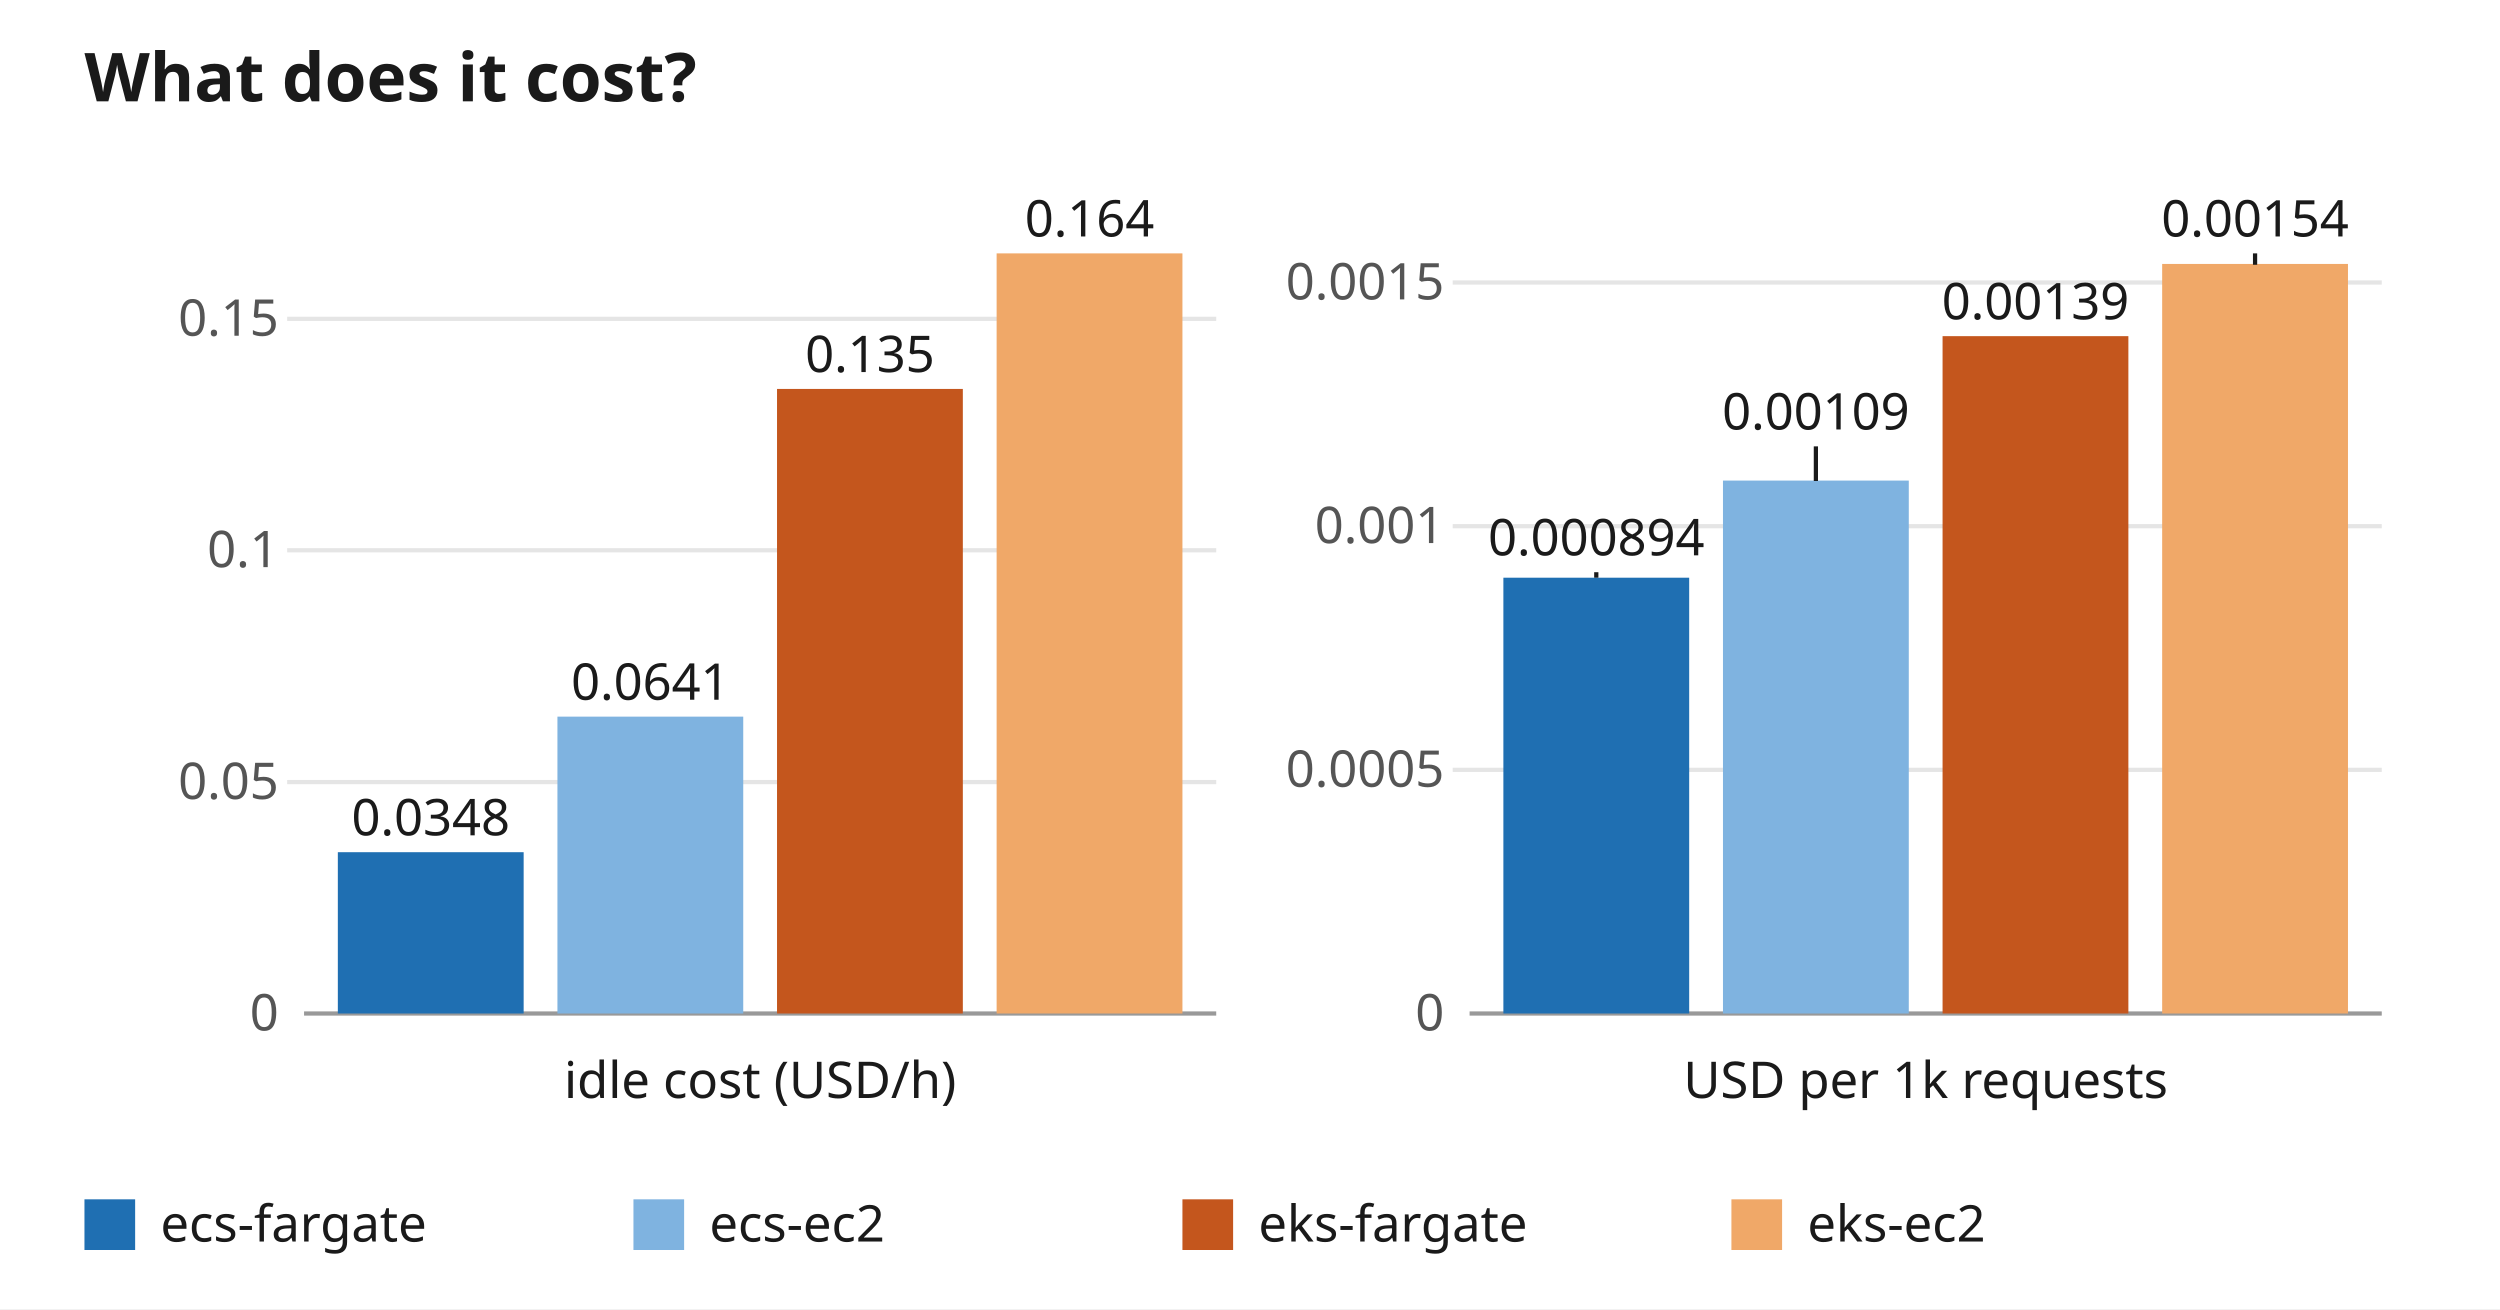
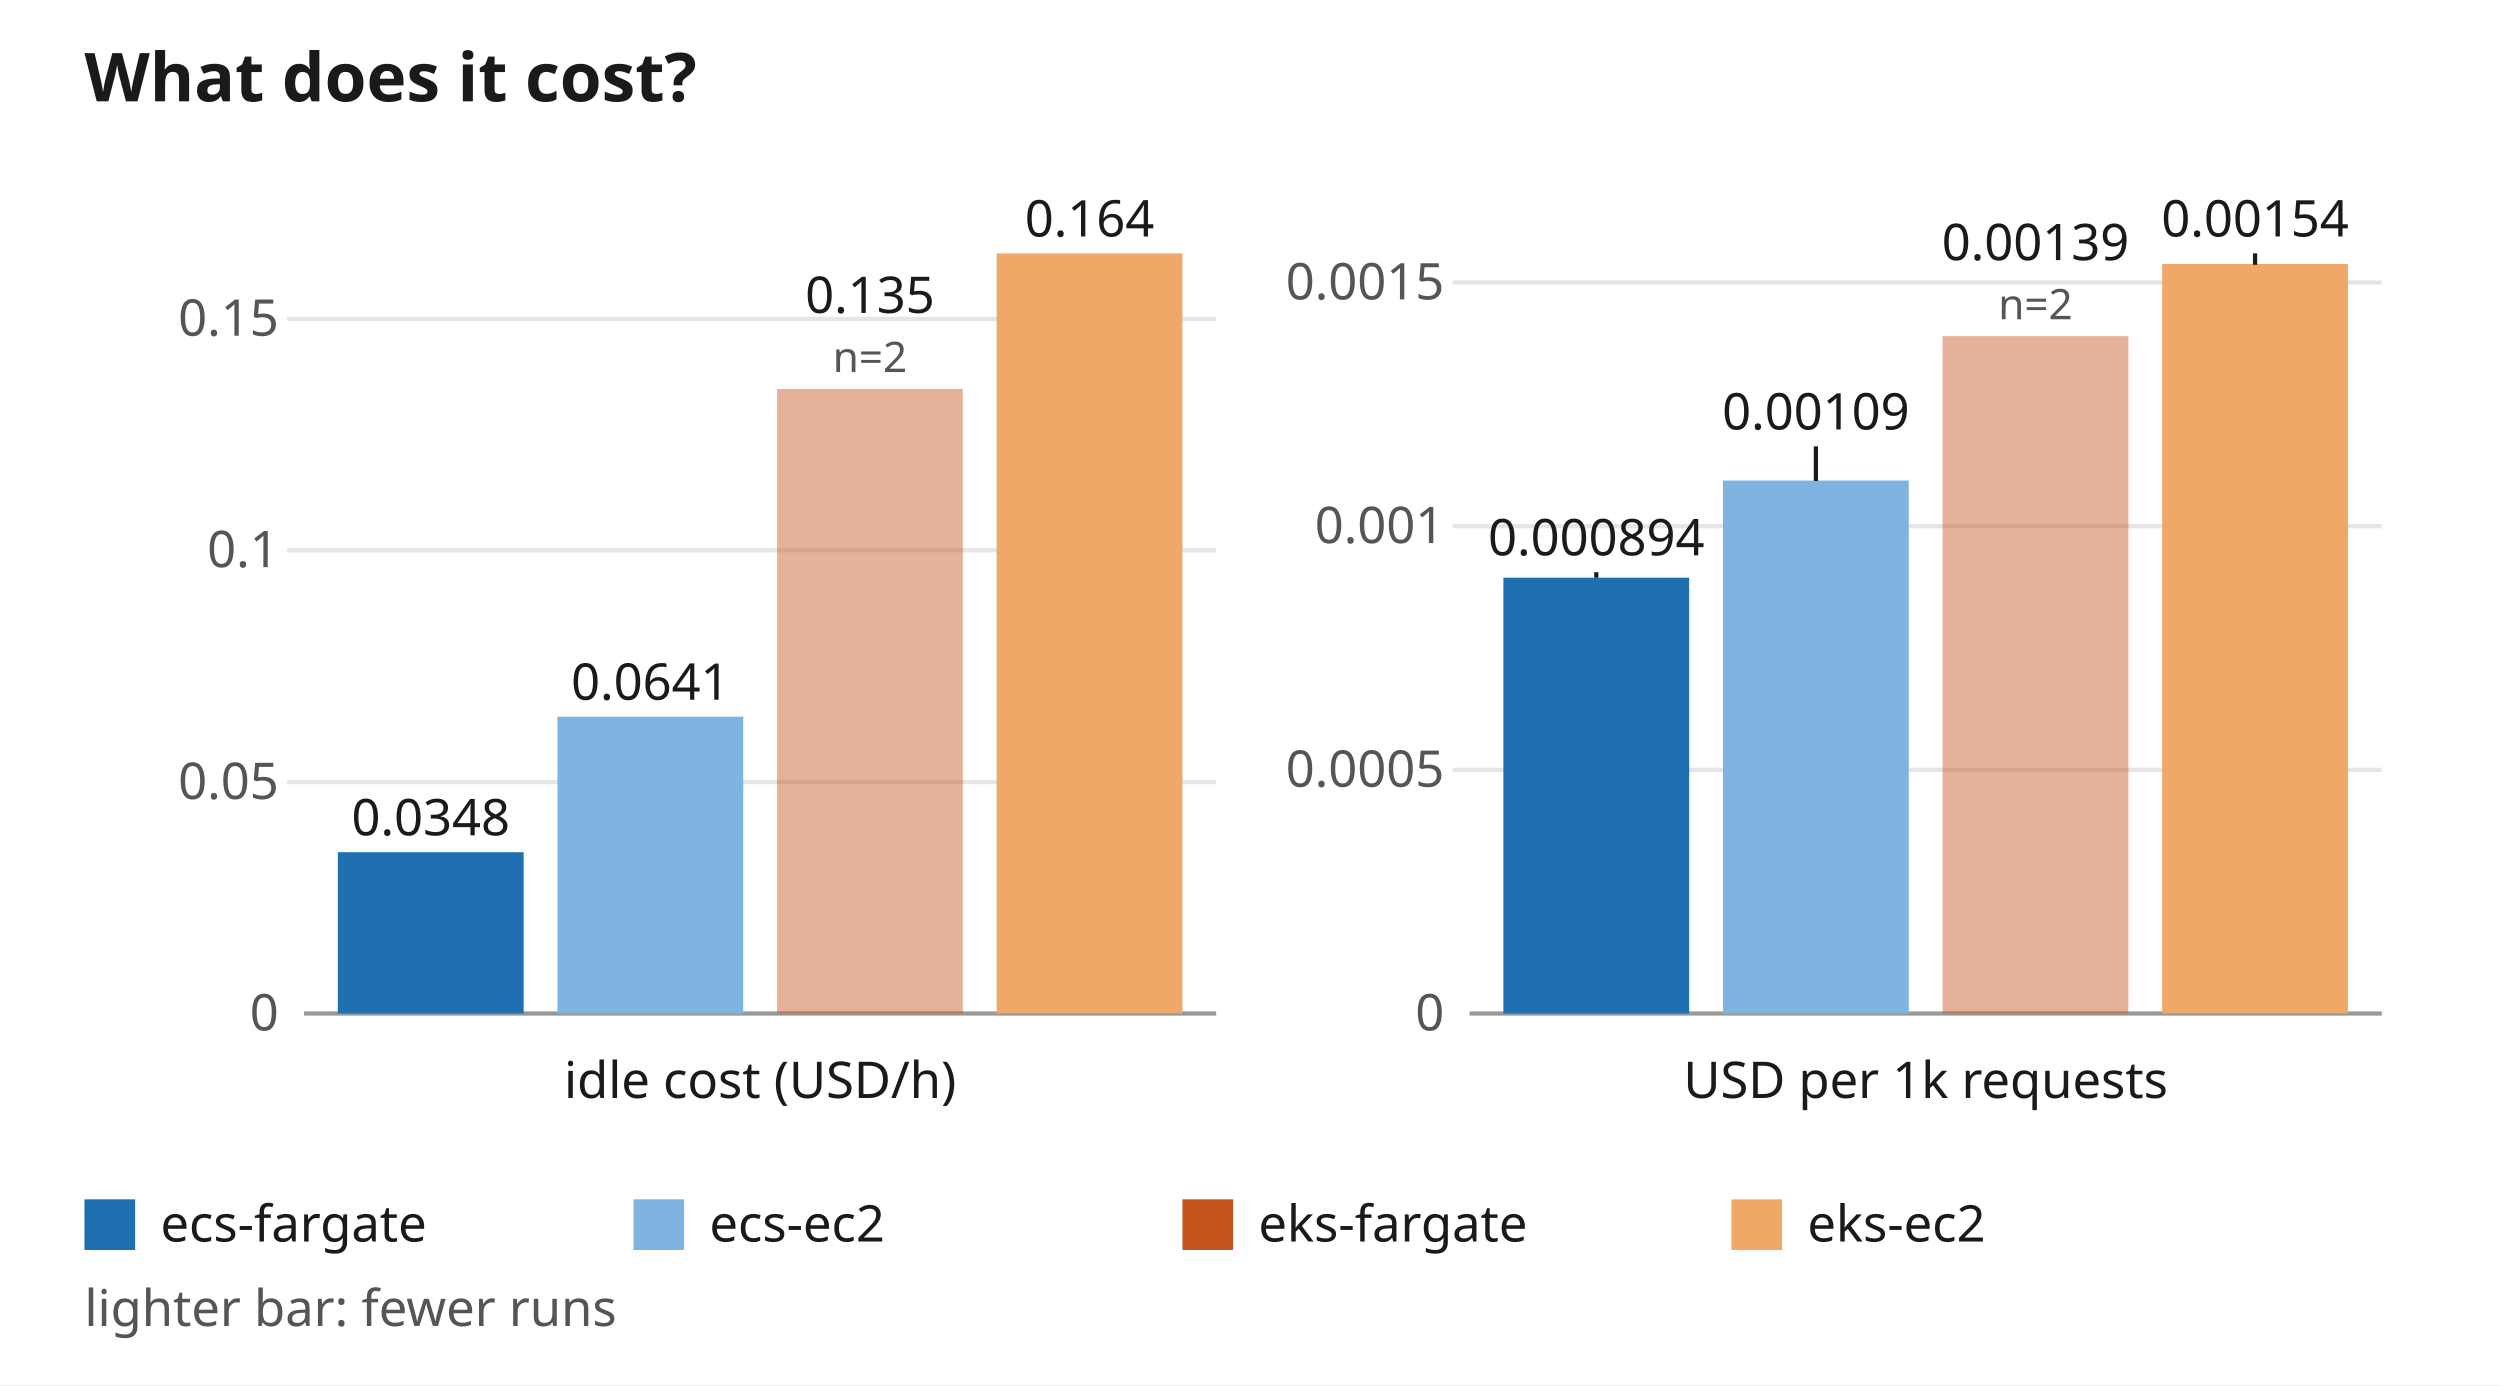
- <svg xmlns="http://www.w3.org/2000/svg" width="592" height="310" viewBox="0 0 592 310" font-family="sans-serif" font-size="12">
+ <svg xmlns="http://www.w3.org/2000/svg" width="592" height="328" viewBox="0 0 592 328" font-family="sans-serif" font-size="12">
  <rect width="100%" height="100%" fill="#ffffff" />
  <text x="20" y="24" font-size="16" font-weight="bold" fill="#1a1a1a">What does it cost?</text>
  <text x="180.0" y="260" text-anchor="middle" fill="#1a1a1a">idle cost (USD/h)</text>
  <text data-tick="1" x="66" y="244.0" text-anchor="end" fill="#555555">0</text>
  <line data-grid="1" x1="68" y1="185.2" x2="288" y2="185.2" stroke="#e5e5e5" />
  <text data-tick="1" x="66" y="189.2" text-anchor="end" fill="#555555">0.05</text>
  <line data-grid="1" x1="68" y1="130.3" x2="288" y2="130.3" stroke="#e5e5e5" />
  <text data-tick="1" x="66" y="134.3" text-anchor="end" fill="#555555">0.1</text>
  <line data-grid="1" x1="68" y1="75.5" x2="288" y2="75.5" stroke="#e5e5e5" />
  <text data-tick="1" x="66" y="79.5" text-anchor="end" fill="#555555">0.15</text>
  <line x1="72" y1="240" x2="288" y2="240" stroke="#999999" />
  <rect data-cell="ecs-fargate" data-metric="idle_usd_per_hour" x="80" y="201.8" width="44" height="38.2" fill="#1f6fb2" />
  <text data-label="1" data-cell="ecs-fargate" data-metric="idle_usd_per_hour" x="102.0" y="197.8" text-anchor="middle" fill="#1a1a1a">0.0348</text>
  <line data-whisker="1" data-cell="ecs-fargate" data-metric="idle_usd_per_hour" x1="102.0" y1="201.8" x2="102.0" y2="201.8" stroke="#1a1a1a" />
  <rect data-cell="ecs-ec2" data-metric="idle_usd_per_hour" x="132" y="169.7" width="44" height="70.3" fill="#7fb3e0" />
  <text data-label="1" data-cell="ecs-ec2" data-metric="idle_usd_per_hour" x="154.0" y="165.7" text-anchor="middle" fill="#1a1a1a">0.0641</text>
  <line data-whisker="1" data-cell="ecs-ec2" data-metric="idle_usd_per_hour" x1="154.0" y1="169.7" x2="154.0" y2="169.7" stroke="#1a1a1a" />
-   <rect data-cell="eks-fargate" data-metric="idle_usd_per_hour" x="184" y="92.1" width="44" height="147.9" fill="#c4561d" />
-   <text data-label="1" data-cell="eks-fargate" data-metric="idle_usd_per_hour" x="206.0" y="88.1" text-anchor="middle" fill="#1a1a1a">0.135</text>
+   <rect data-cell="eks-fargate" data-metric="idle_usd_per_hour" x="184" y="92.1" width="44" height="147.9" fill="#c4561d" fill-opacity="0.45" />
+   <text data-n="1" data-cell="eks-fargate" data-metric="idle_usd_per_hour" x="206.0" y="88.1" text-anchor="middle" font-size="10" fill="#555555">n=2</text>
+   <text data-label="1" data-cell="eks-fargate" data-metric="idle_usd_per_hour" x="206.0" y="74.1" text-anchor="middle" fill="#1a1a1a">0.135</text>
  <line data-whisker="1" data-cell="eks-fargate" data-metric="idle_usd_per_hour" x1="206.0" y1="92.1" x2="206.0" y2="92.1" stroke="#1a1a1a" />
  <rect data-cell="eks-ec2" data-metric="idle_usd_per_hour" x="236" y="60.0" width="44" height="180.0" fill="#f0a868" />
  <text data-label="1" data-cell="eks-ec2" data-metric="idle_usd_per_hour" x="258.0" y="56.0" text-anchor="middle" fill="#1a1a1a">0.164</text>
  <line data-whisker="1" data-cell="eks-ec2" data-metric="idle_usd_per_hour" x1="258.0" y1="60.0" x2="258.0" y2="60.0" stroke="#1a1a1a" />
  <text x="456.0" y="260" text-anchor="middle" fill="#1a1a1a">USD per 1k requests</text>
  <text data-tick="1" x="342" y="244.0" text-anchor="end" fill="#555555">0</text>
  <line data-grid="1" x1="344" y1="182.3" x2="564" y2="182.3" stroke="#e5e5e5" />
  <text data-tick="1" x="342" y="186.3" text-anchor="end" fill="#555555">0.0005</text>
  <line data-grid="1" x1="344" y1="124.6" x2="564" y2="124.6" stroke="#e5e5e5" />
  <text data-tick="1" x="342" y="128.6" text-anchor="end" fill="#555555">0.001</text>
  <line data-grid="1" x1="344" y1="66.9" x2="564" y2="66.9" stroke="#e5e5e5" />
  <text data-tick="1" x="342" y="70.9" text-anchor="end" fill="#555555">0.0015</text>
  <line x1="348" y1="240" x2="564" y2="240" stroke="#999999" />
  <rect data-cell="ecs-fargate" data-metric="usd_per_1k_requests" x="356" y="136.8" width="44" height="103.2" fill="#1f6fb2" />
  <text data-label="1" data-cell="ecs-fargate" data-metric="usd_per_1k_requests" x="378.0" y="131.5" text-anchor="middle" fill="#1a1a1a">0.000894</text>
  <line data-whisker="1" data-cell="ecs-fargate" data-metric="usd_per_1k_requests" x1="378.0" y1="136.8" x2="378.0" y2="135.5" stroke="#1a1a1a" />
  <rect data-cell="ecs-ec2" data-metric="usd_per_1k_requests" x="408" y="113.8" width="44" height="126.2" fill="#7fb3e0" />
  <text data-label="1" data-cell="ecs-ec2" data-metric="usd_per_1k_requests" x="430.0" y="101.7" text-anchor="middle" fill="#1a1a1a">0.00109</text>
  <line data-whisker="1" data-cell="ecs-ec2" data-metric="usd_per_1k_requests" x1="430.0" y1="113.9" x2="430.0" y2="105.7" stroke="#1a1a1a" />
-   <rect data-cell="eks-fargate" data-metric="usd_per_1k_requests" x="460" y="79.6" width="44" height="160.4" fill="#c4561d" />
-   <text data-label="1" data-cell="eks-fargate" data-metric="usd_per_1k_requests" x="482.0" y="75.6" text-anchor="middle" fill="#1a1a1a">0.00139</text>
+   <rect data-cell="eks-fargate" data-metric="usd_per_1k_requests" x="460" y="79.6" width="44" height="160.4" fill="#c4561d" fill-opacity="0.45" />
+   <text data-n="1" data-cell="eks-fargate" data-metric="usd_per_1k_requests" x="482.0" y="75.6" text-anchor="middle" font-size="10" fill="#555555">n=2</text>
+   <text data-label="1" data-cell="eks-fargate" data-metric="usd_per_1k_requests" x="482.0" y="61.6" text-anchor="middle" fill="#1a1a1a">0.00139</text>
  <line data-whisker="1" data-cell="eks-fargate" data-metric="usd_per_1k_requests" x1="482.0" y1="79.6" x2="482.0" y2="79.6" stroke="#1a1a1a" />
  <rect data-cell="eks-ec2" data-metric="usd_per_1k_requests" x="512" y="62.5" width="44" height="177.5" fill="#f0a868" />
  <text data-label="1" data-cell="eks-ec2" data-metric="usd_per_1k_requests" x="534.0" y="56.0" text-anchor="middle" fill="#1a1a1a">0.00154</text>
  <line data-whisker="1" data-cell="eks-ec2" data-metric="usd_per_1k_requests" x1="534.0" y1="62.7" x2="534.0" y2="60.0" stroke="#1a1a1a" />
  <rect x="20" y="284" width="12" height="12" fill="#1f6fb2" />
  <text x="38" y="294" fill="#1a1a1a">ecs-fargate</text>
  <rect x="150" y="284" width="12" height="12" fill="#7fb3e0" />
  <text x="168" y="294" fill="#1a1a1a">ecs-ec2</text>
  <rect x="280" y="284" width="12" height="12" fill="#c4561d" />
  <text x="298" y="294" fill="#1a1a1a">eks-fargate</text>
  <rect x="410" y="284" width="12" height="12" fill="#f0a868" />
  <text x="428" y="294" fill="#1a1a1a">eks-ec2</text>
+   <text x="20" y="314" fill="#555555">lighter bar: fewer runs</text>
</svg>
